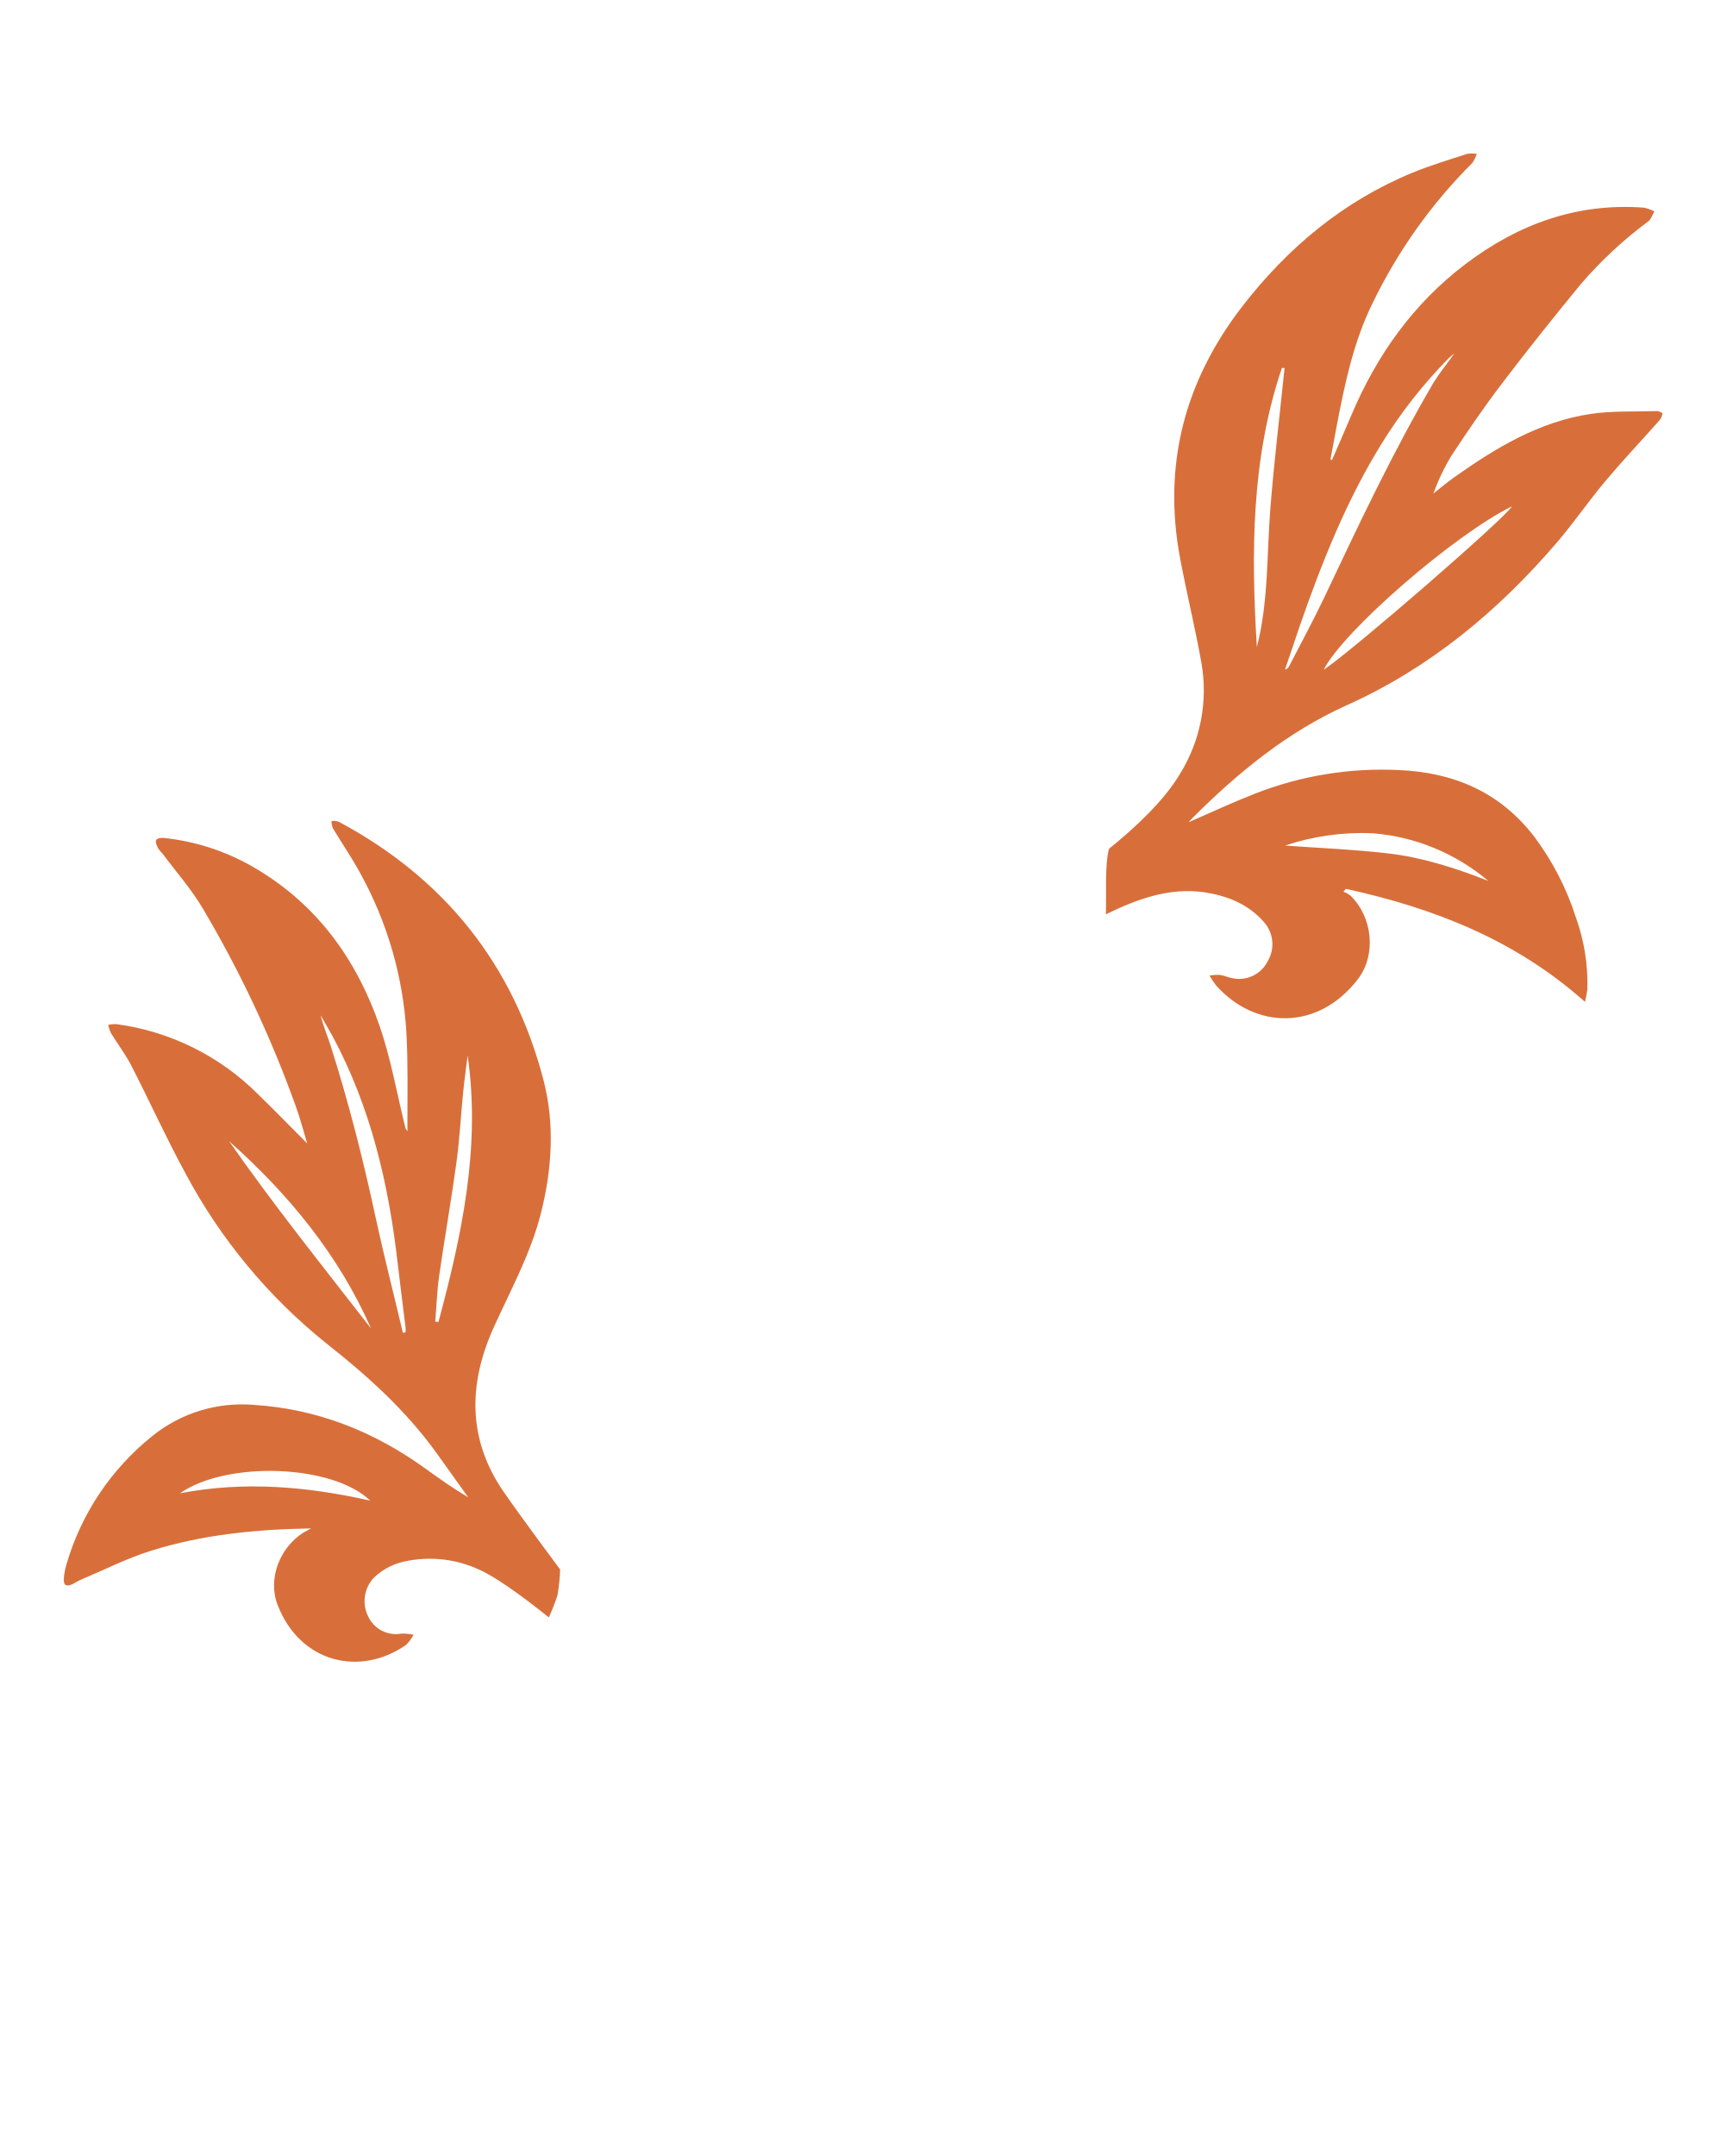
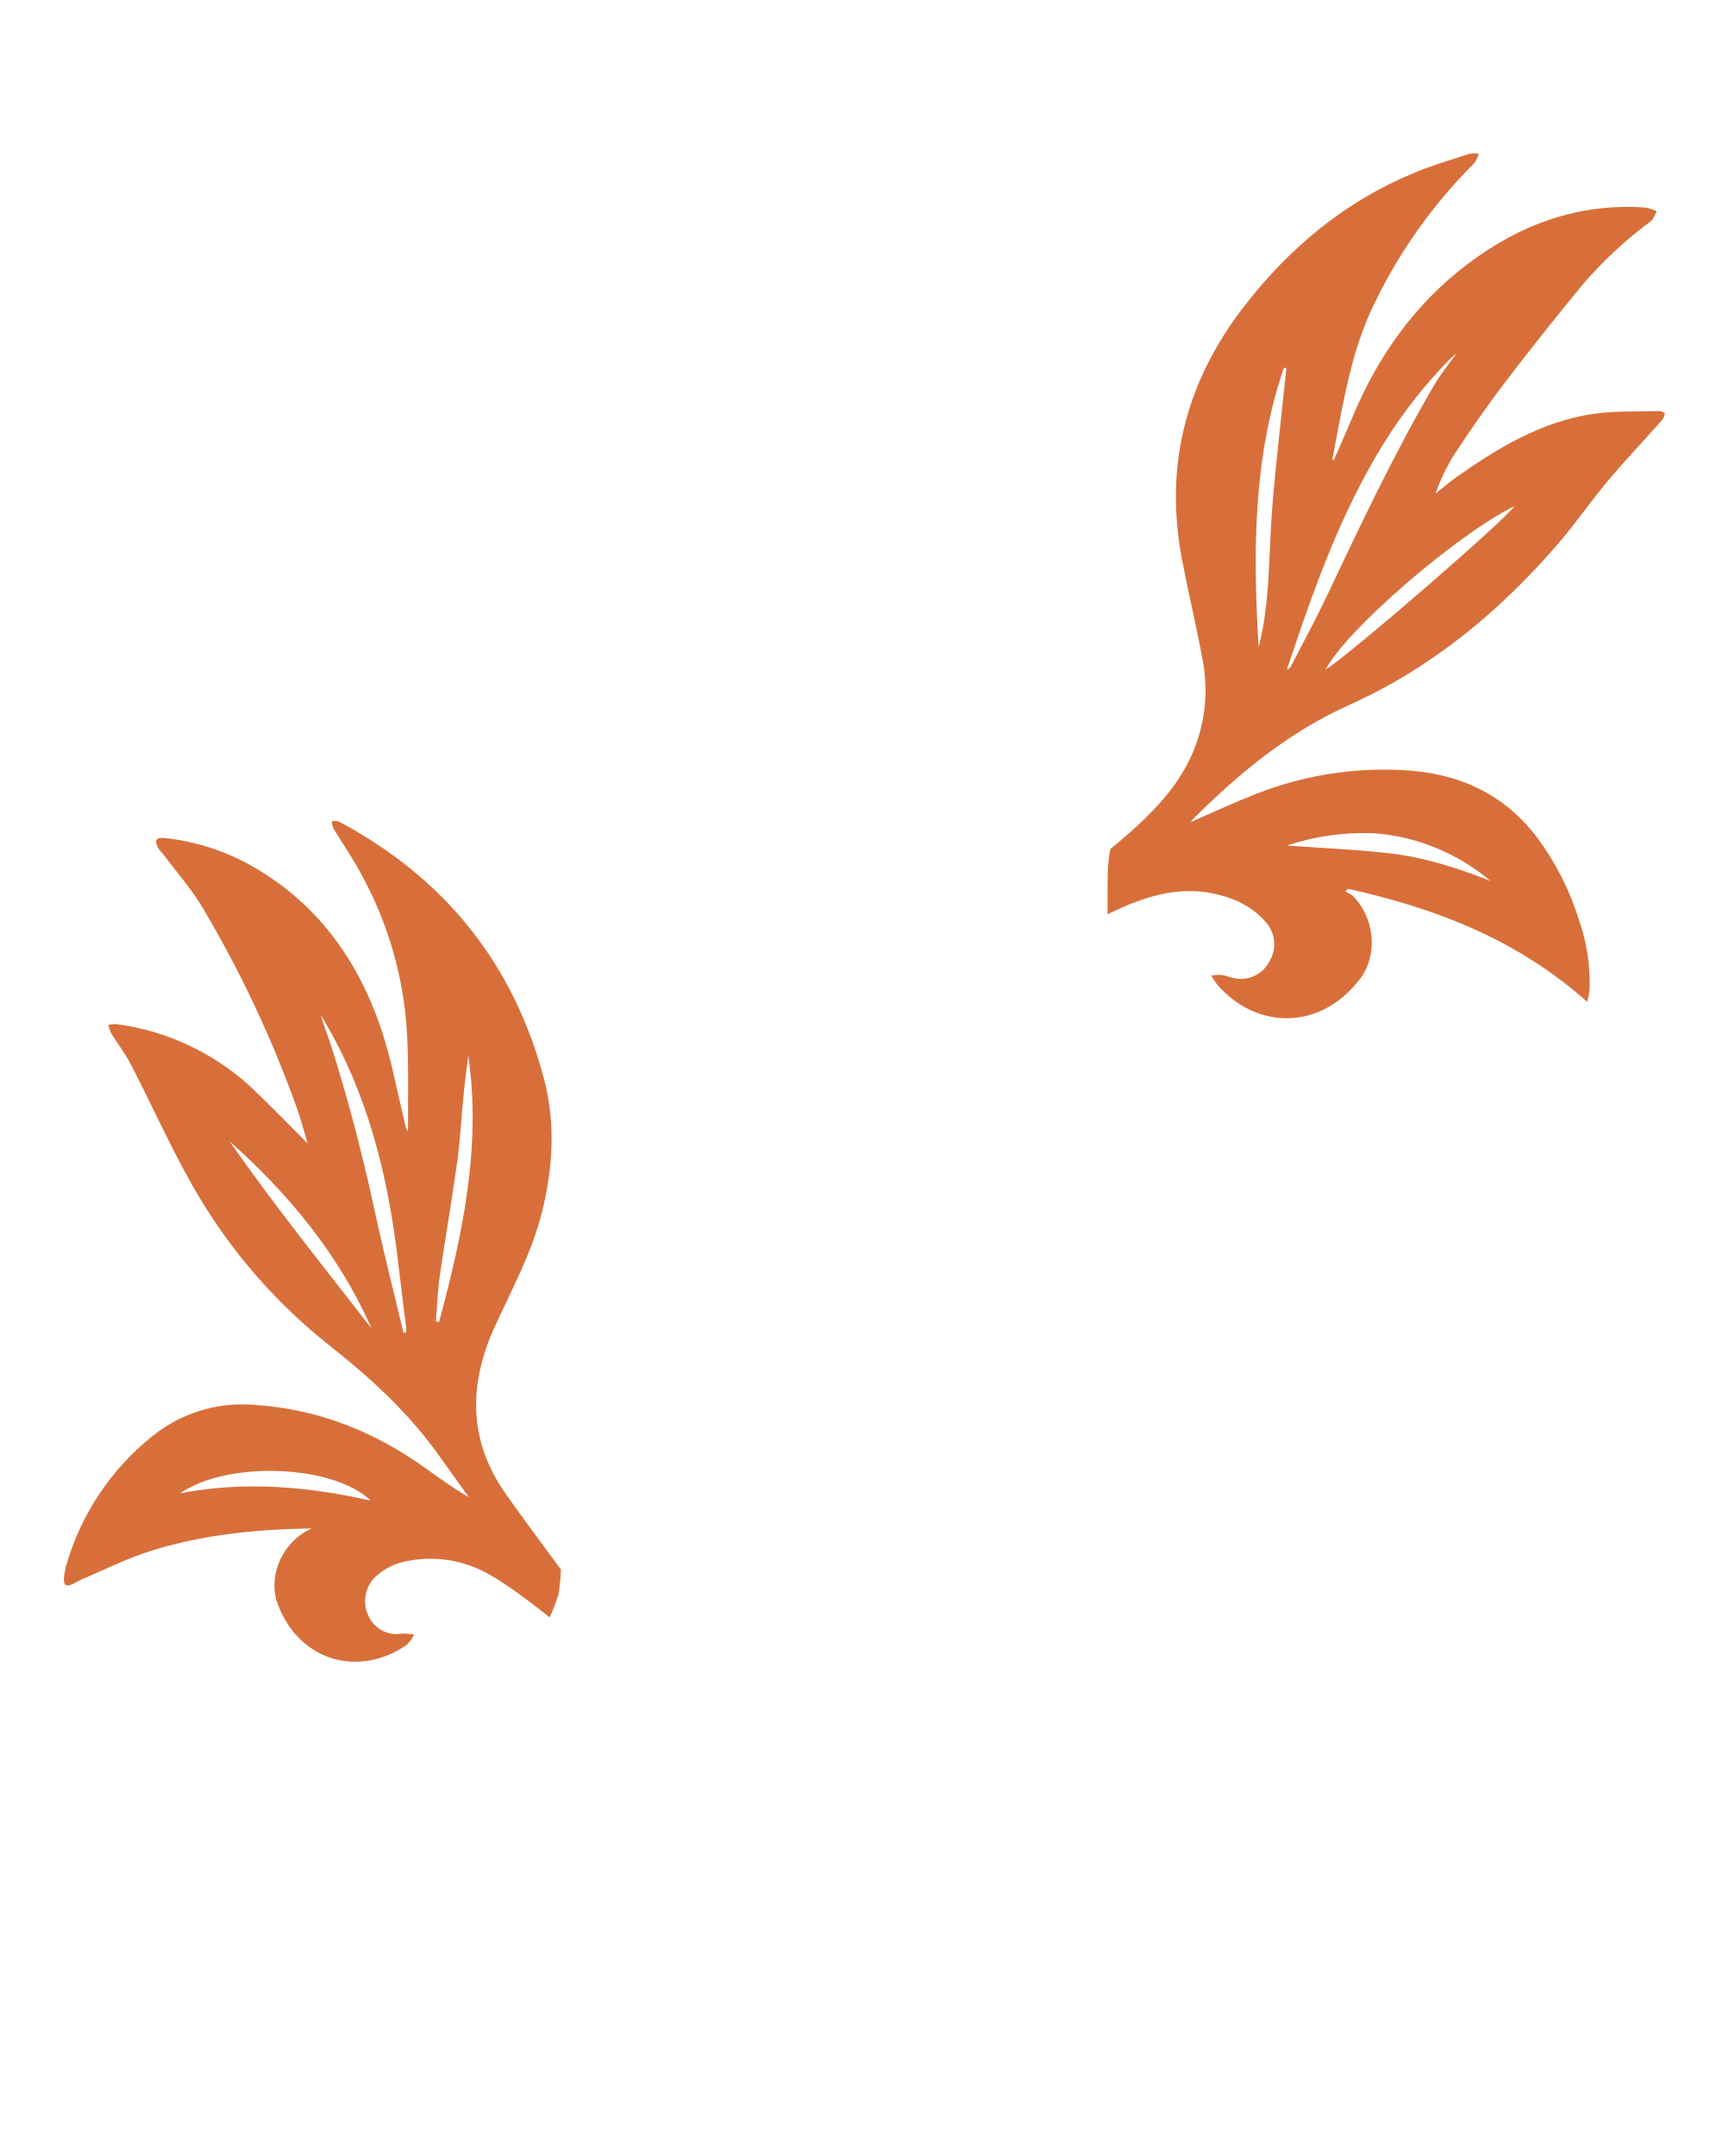
- <svg xmlns="http://www.w3.org/2000/svg" id="Layer_1" data-name="Layer 1" viewBox="0 0 351.34 438.7">
-   <defs>
-     <style>.cls-1{fill:#d86f3a;}</style>
-   </defs>
-   <path class="cls-1" d="M63.31,311c-11.27.19-22.13,1.26-32.61,4.56-4.92,1.54-9.58,3.92-14.36,5.93-.52.22-1,.57-1.5.81-1.36.66-2,.28-1.84-1.25a13.5,13.5,0,0,1,.53-2.75,52.07,52.07,0,0,1,17.35-26,29,29,0,0,1,20.75-6.44c12.93.82,24.51,5.41,35,13,2.79,2,5.59,4,8.66,5.81-2.16-3-4.31-6-6.48-9.06-6.23-8.63-14-15.66-22.34-22.22a111.72,111.72,0,0,1-28.81-34.8C33.75,231.4,30.41,224,26.71,216.8c-1.18-2.3-2.78-4.38-4.14-6.6a7.89,7.89,0,0,1-.55-1.66,6.74,6.74,0,0,1,1.6-.16,50.07,50.07,0,0,1,28.9,14.28c3.36,3.26,6.63,6.63,10,10-.76-2.5-1.43-5.13-2.36-7.67a234.07,234.07,0,0,0-18.87-40.11c-2.36-4-5.44-7.46-8.2-11.17a7.51,7.51,0,0,1-.9-1.07c-.25-.52-.6-1.21-.43-1.65s1-.54,1.55-.49a45.91,45.91,0,0,1,18.61,6.14c12.65,7.44,20.68,18.63,25.37,32.21,2.26,6.58,3.46,13.53,5.14,20.31a1.8,1.8,0,0,0,.49,1c0-.57,0-1.13,0-1.7,0-6.05.13-12.12-.2-18.16a76.23,76.23,0,0,0-9.47-32.74c-1.68-3.09-3.68-6-5.49-9a4.5,4.5,0,0,1-.29-1.5,3.63,3.63,0,0,1,1.42.12c21.54,11.5,35.61,29.05,41.74,52.65,2.28,8.81,1.74,17.87-.48,26.8-2.06,8.29-6.13,15.69-9.62,23.37-5.21,11.45-5.44,22.84,2,33.59,3.69,5.34,11.47,15.76,11.47,15.76a37.66,37.66,0,0,1-.55,5.29,41.92,41.92,0,0,1-1.75,4.47s-7.75-6.3-12.29-8.75A24,24,0,0,0,83,317.59a13.12,13.12,0,0,0-6.76,3.29,6.93,6.93,0,0,0-1.32,8,6.21,6.21,0,0,0,6.8,3.52,11.93,11.93,0,0,1,2.44.23,8,8,0,0,1-1.52,2.08c-9.42,6.54-21.55,3.63-26.12-8.09-2.09-5.34.38-11.73,5.3-14.81C62.21,311.59,62.62,311.37,63.31,311ZM82,271.21l.55-.13c0-.3,0-.61,0-.91-.52-4.31-1.1-8.62-1.59-12.93-1.84-16.19-5.47-31.87-13.26-46.36-.78-1.45-1.64-2.86-2.46-4.29.56,2.18,1.41,4.18,2.07,6.24C71,224.44,74,236.25,76.54,248.15,78.22,255.87,80.19,263.52,82,271.21Zm13.16-56.33c-.3,2.46-.65,4.92-.9,7.39-.47,4.74-.71,9.52-1.36,14.24-1.05,7.71-2.41,15.38-3.52,23.09-.44,3.08-.54,6.21-.79,9.32l.65.06C94,251.27,97.84,233.46,95.19,214.88ZM46.62,232.2c9.14,13.09,19.13,25.54,28.91,38.14C68.92,255.34,58.75,243,46.62,232.2Zm28.73,73.15c-7.56-7.35-29.1-8.19-38.72-1.5C49.73,301.34,62.51,302.45,75.35,305.35Z" />
-   <path class="cls-1" d="M271.09,93.62c1.33-3.09,2.69-6.17,4-9.27,5.14-12.13,12.59-22.59,23.11-30.57,10.69-8.13,22.71-12.55,36.37-11.53a9.15,9.15,0,0,1,2.14.76c-.4.67-.63,1.54-1.2,2A84.94,84.94,0,0,0,321.8,57.73c-5.49,6.67-10.89,13.44-16.12,20.32-3.58,4.69-6.92,9.58-10.17,14.51a41.31,41.31,0,0,0-3.77,7.86c1.38-1.09,2.72-2.23,4.15-3.25,8.47-6,17.33-11.37,27.82-12.94,4.45-.66,9-.44,13.58-.58.37,0,1.08.38,1.06.49a2.78,2.78,0,0,1-.6,1.38c-3.63,4.1-7.4,8.08-10.92,12.26s-6.43,8.47-9.87,12.5c-12,14-25.87,25.59-42.86,33.22-12.05,5.42-22.11,13.67-31.39,22.93-.27.27-.51.57-.76.86,0,0,0,.07,0,0,4.54-2,9-4.05,13.62-5.86a70.77,70.77,0,0,1,29.1-4.74c11.13.46,20.6,4.44,27.6,13.57a55.78,55.78,0,0,1,8.5,16.53,39.75,39.75,0,0,1,2.3,14.5,21.67,21.67,0,0,1-.49,2.57c-14.23-12.69-30.86-19.1-48.65-23l-.51.57a6.5,6.5,0,0,1,1.42.79c4.49,4.33,5.35,12,1.54,17-8.09,10.54-20.89,10.28-28.87,1.3a19.49,19.49,0,0,1-1.35-2,9.59,9.59,0,0,1,2.12-.15c1,.16,1.88.6,2.84.73a6.51,6.51,0,0,0,6.86-3.46,6.76,6.76,0,0,0-.8-8.09c-3.21-3.64-7.44-5.28-12.1-6-7.22-1-13.66,1.41-20,4.49.11-4-.25-10.13.63-13.33,5.09-4.11,11.22-9.7,14.56-15.43A32.24,32.24,0,0,0,244.54,135c-1.27-7.14-3-14.2-4.35-21.32-3.57-19,.84-36,12.57-51.24,9.27-12,20.58-21.48,34.72-27.3,3.62-1.49,7.39-2.62,11.12-3.83a5.84,5.84,0,0,1,1.95,0,6.2,6.2,0,0,1-.91,1.86,104.52,104.52,0,0,0-20.28,28.51c-3.86,7.81-5.63,16.26-7.26,24.74-.45,2.35-.88,4.7-1.32,7.06ZM296,71.92c-.59.49-.88.69-1.13.94a98.62,98.62,0,0,0-13.67,17.4C274,101.9,269,114.52,264.53,127.38c-1,3-2,5.91-3,8.87a1.21,1.21,0,0,0,.82-.66c2.4-4.66,4.91-9.27,7.16-14,7-14.8,14-29.67,22.29-43.8C293,75.85,294.44,74.11,296,71.92ZM255.8,131.66c2.41-9.34,2-18.9,2.76-28.36s1.91-19,2.88-28.42l-.54,0C254.64,93.35,254.63,112.47,255.8,131.66Zm13.6,4.62c5.8-3.82,37.23-31.1,38.31-33.25C295.92,108.84,273.38,128.4,269.4,136.28Zm33.54,43a41.54,41.54,0,0,0-23.61-9.73,49.51,49.51,0,0,0-17.8,2.5c7,.51,14,.79,20.92,1.59S296,176.54,302.94,179.26Z" />
+ <svg xmlns="http://www.w3.org/2000/svg" width="85" height="106" viewBox="0 0 85 106" fill="none">
+   <path d="M15.317 75.144C12.59 75.19 9.963 75.449 7.427 76.246C6.237 76.618 5.11 77.193 3.953 77.679C3.827 77.732 3.711 77.817 3.59 77.874C3.261 78.034 3.106 77.942 3.145 77.573C3.165 77.347 3.208 77.124 3.273 76.908C3.995 74.434 5.46 72.241 7.471 70.626C8.879 69.477 10.679 68.919 12.491 69.07C15.619 69.268 18.421 70.377 20.959 72.211C21.634 72.694 22.311 73.177 23.054 73.615C22.531 72.89 22.011 72.165 21.486 71.426C19.979 69.34 18.099 67.642 16.081 66.057C13.209 63.757 10.837 60.896 9.111 57.648C8.165 55.911 7.357 54.123 6.462 52.383C6.176 51.828 5.789 51.325 5.46 50.789C5.401 50.66 5.357 50.526 5.327 50.388C5.454 50.359 5.584 50.346 5.714 50.349C8.362 50.698 10.82 51.911 12.706 53.799C13.519 54.587 14.31 55.401 15.126 56.215C14.942 55.611 14.78 54.976 14.555 54.362C13.343 50.995 11.815 47.75 9.989 44.671C9.418 43.704 8.673 42.868 8.005 41.972C7.925 41.893 7.852 41.806 7.788 41.713C7.727 41.588 7.643 41.421 7.684 41.315C7.725 41.208 7.926 41.184 8.059 41.196C9.649 41.361 11.185 41.867 12.561 42.68C15.621 44.477 17.564 47.181 18.699 50.462C19.246 52.052 19.536 53.732 19.942 55.37C19.955 55.461 19.997 55.545 20.061 55.611C20.061 55.474 20.061 55.338 20.061 55.201C20.061 53.739 20.092 52.272 20.012 50.813C19.856 48.037 19.073 45.333 17.721 42.902C17.315 42.155 16.831 41.452 16.393 40.727C16.349 40.611 16.326 40.489 16.323 40.365C16.438 40.352 16.555 40.362 16.667 40.394C21.878 43.173 25.282 47.413 26.765 53.115C27.316 55.244 27.186 57.433 26.649 59.591C26.15 61.594 25.166 63.382 24.321 65.238C23.061 68.004 23.005 70.756 24.805 73.354C25.698 74.644 27.58 77.162 27.58 77.162C27.566 77.59 27.521 78.017 27.447 78.44C27.327 78.808 27.185 79.168 27.024 79.52C27.024 79.52 25.149 77.998 24.05 77.406C22.849 76.717 21.441 76.48 20.08 76.737C19.469 76.837 18.901 77.113 18.445 77.531C18.195 77.779 18.03 78.1 17.973 78.446C17.915 78.793 17.969 79.15 18.125 79.464C18.265 79.769 18.503 80.019 18.801 80.173C19.099 80.327 19.441 80.377 19.771 80.315C19.969 80.313 20.167 80.332 20.361 80.371C20.266 80.557 20.142 80.727 19.993 80.873C17.714 82.453 14.78 81.75 13.674 78.918C13.168 77.628 13.766 76.084 14.956 75.34C15.05 75.287 15.15 75.234 15.317 75.144ZM19.838 65.53L19.971 65.499C19.971 65.426 19.971 65.351 19.971 65.279C19.846 64.237 19.705 63.196 19.587 62.155C19.142 58.243 18.263 54.454 16.379 50.953C16.19 50.603 15.982 50.262 15.784 49.916C15.919 50.443 16.125 50.926 16.284 51.424C17.177 54.229 17.903 57.083 18.517 59.958C18.924 61.824 19.4 63.672 19.838 65.53ZM23.022 51.919C22.95 52.514 22.865 53.108 22.804 53.705C22.691 54.85 22.633 56.005 22.475 57.146C22.221 59.009 21.892 60.862 21.624 62.725C21.517 63.469 21.493 64.225 21.433 64.977L21.59 64.991C22.741 60.712 23.671 56.409 23.029 51.919H23.022ZM11.279 56.104C13.49 59.267 15.907 62.275 18.273 65.32C16.674 61.696 14.213 58.714 11.279 56.104ZM18.23 73.779C16.401 72.003 11.189 71.8 8.862 73.417C12.031 72.81 15.123 73.078 18.23 73.779Z" fill="#D86F3A" />
+   <path d="M65.585 22.62C65.907 21.874 66.236 21.129 66.553 20.38C67.796 17.45 69.599 14.922 72.144 12.994C74.73 11.03 77.638 9.962 80.943 10.208C81.122 10.248 81.296 10.309 81.461 10.392C81.364 10.554 81.308 10.764 81.17 10.875C79.955 11.774 78.842 12.805 77.853 13.948C76.525 15.56 75.219 17.196 73.954 18.858C73.087 19.991 72.279 21.173 71.493 22.364C71.123 22.963 70.817 23.6 70.581 24.263C70.915 24 71.239 23.724 71.585 23.478C73.634 22.028 75.778 20.731 78.316 20.351C79.392 20.192 80.493 20.245 81.601 20.211C81.69 20.211 81.862 20.303 81.857 20.33C81.841 20.452 81.79 20.567 81.712 20.663C80.834 21.654 79.922 22.615 79.07 23.625C78.219 24.635 77.515 25.672 76.683 26.646C73.779 30.028 70.424 32.829 66.313 34.672C63.398 35.982 60.964 37.975 58.719 40.213C58.654 40.278 58.596 40.35 58.535 40.421C59.634 39.937 60.713 39.442 61.83 39.005C64.07 38.133 66.469 37.743 68.871 37.859C71.563 37.971 73.854 38.932 75.548 41.138C76.452 42.345 77.147 43.695 77.604 45.132C78.006 46.255 78.195 47.444 78.161 48.636C78.134 48.845 78.094 49.052 78.042 49.257C74.599 46.191 70.576 44.642 66.272 43.699L66.149 43.837C66.271 43.886 66.386 43.95 66.492 44.028C67.579 45.074 67.787 46.928 66.865 48.136C64.908 50.682 61.811 50.62 59.88 48.45C59.762 48.296 59.653 48.134 59.554 47.967C59.723 47.935 59.895 47.923 60.067 47.93C60.309 47.969 60.522 48.075 60.754 48.107C61.083 48.161 61.422 48.109 61.72 47.959C62.019 47.809 62.261 47.568 62.413 47.271C62.598 46.968 62.679 46.614 62.644 46.261C62.609 45.908 62.46 45.577 62.22 45.316C61.443 44.436 60.42 44.04 59.292 43.866C57.546 43.624 55.988 44.207 54.454 44.951C54.48 43.985 54.393 42.503 54.606 41.73C55.838 40.737 57.321 39.386 58.129 38.002C59.115 36.392 59.482 34.479 59.162 32.619C58.855 30.893 58.436 29.188 58.109 27.467C57.246 22.876 58.313 18.769 61.151 15.086C63.393 12.187 66.129 9.896 69.55 8.49C70.426 8.13 71.338 7.857 72.241 7.565C72.397 7.538 72.556 7.538 72.712 7.565C72.665 7.726 72.59 7.878 72.492 8.014C70.481 10.019 68.822 12.348 67.586 14.903C66.652 16.79 66.224 18.832 65.829 20.881C65.721 21.448 65.617 22.016 65.51 22.586L65.585 22.62ZM71.612 17.377C71.469 17.495 71.399 17.544 71.338 17.604C70.081 18.877 68.972 20.288 68.031 21.808C66.289 24.621 65.079 27.67 63.998 30.777C63.756 31.502 63.514 32.205 63.272 32.921C63.315 32.911 63.355 32.891 63.39 32.864C63.424 32.836 63.452 32.801 63.471 32.761C64.051 31.635 64.659 30.521 65.203 29.378C66.896 25.802 68.59 22.209 70.596 18.795C70.886 18.327 71.234 17.906 71.612 17.377ZM61.886 31.812C62.469 29.555 62.37 27.245 62.554 24.959C62.738 22.673 63.016 20.368 63.251 18.092H63.12C61.605 22.555 61.603 27.175 61.886 31.812ZM65.176 32.928C66.579 32.005 74.183 25.413 74.445 24.894C71.592 26.298 66.139 31.024 65.176 32.928ZM73.291 43.318C71.681 41.955 69.683 41.132 67.579 40.967C66.118 40.904 64.659 41.109 63.272 41.571C64.966 41.694 66.659 41.762 68.333 41.955C70.008 42.148 71.612 42.656 73.291 43.313V43.318Z" fill="#D86F3A" />
</svg>
